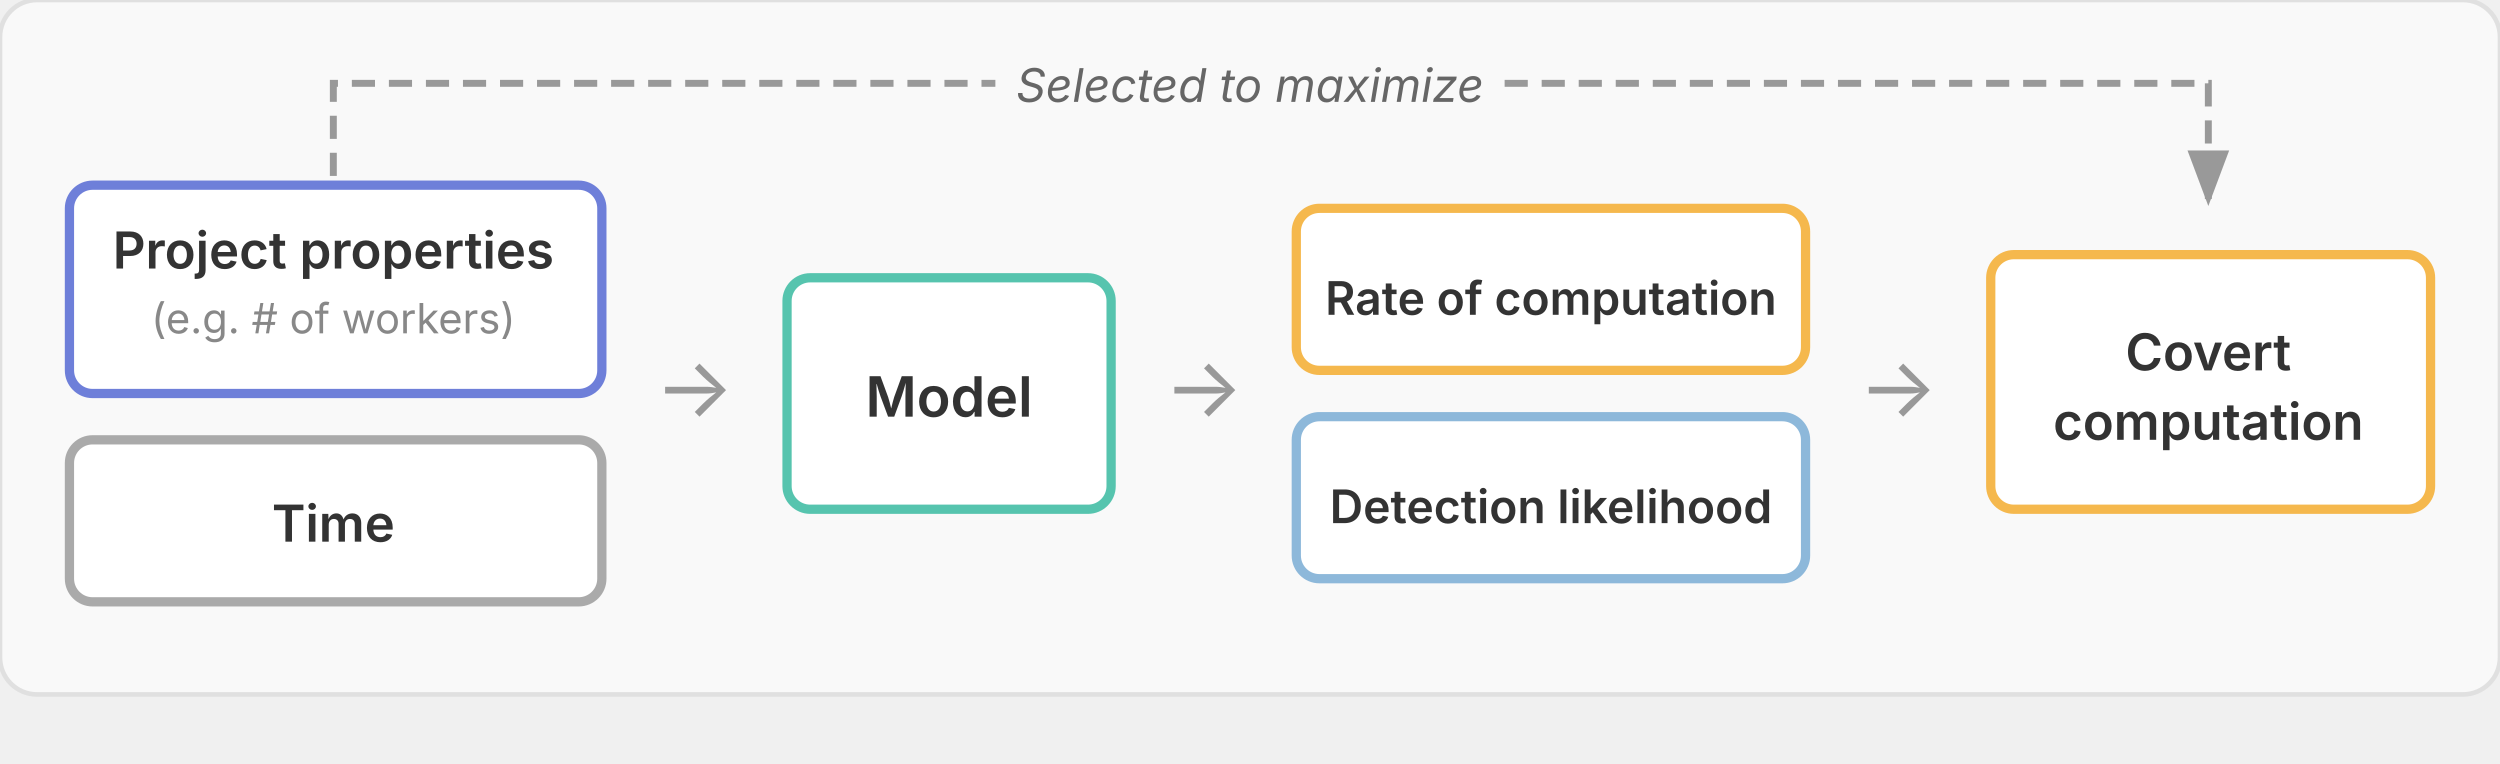
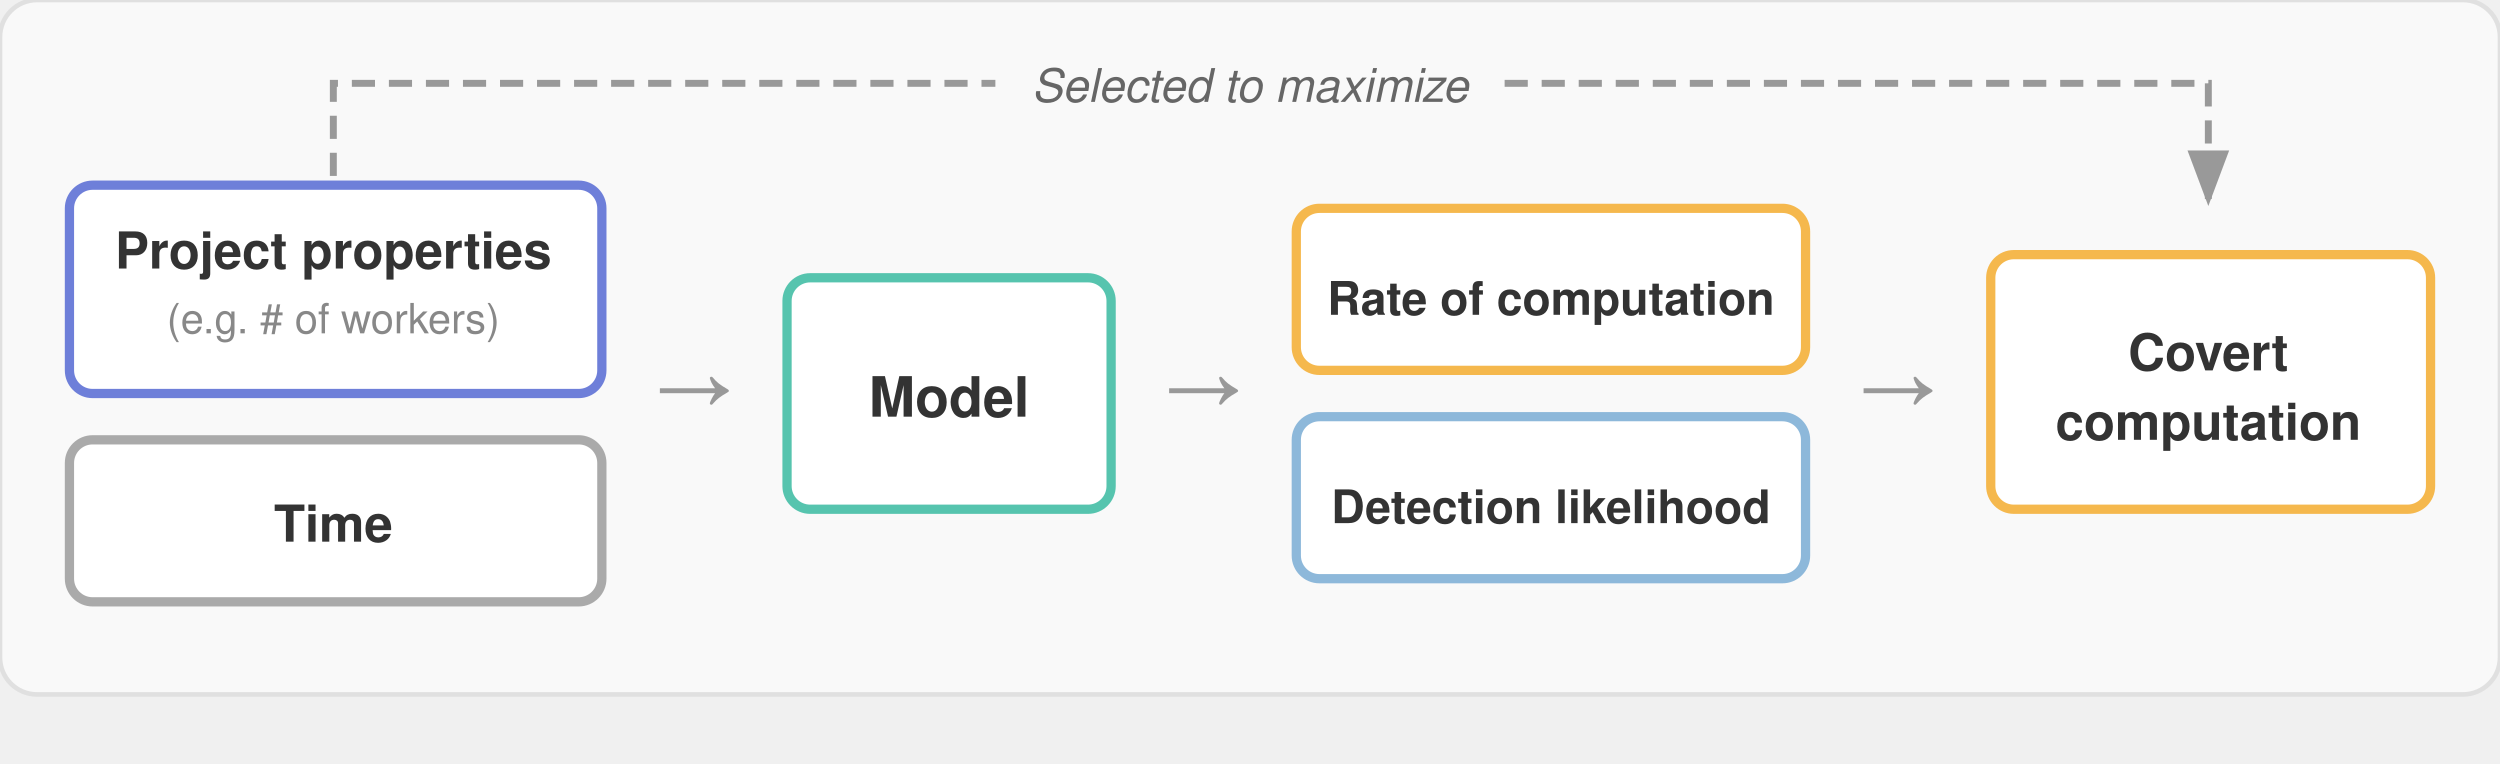
<svg xmlns="http://www.w3.org/2000/svg" viewBox="0 0 540 165" preserveAspectRatio="xMidYMin meet">
  <defs>
    <marker id="arrowhead" markerWidth="8" markerHeight="6" refX="7" refY="3" orient="auto">
      <polygon points="0 0, 8 3, 0 6" fill="#999" />
    </marker>
  </defs>
  <rect x="0" y="0" width="540" height="150" rx="8" fill="#f9f9f9" stroke="#e0e0e0" stroke-width="1" />
-   <text x="270" y="22" text-anchor="middle" font-size="10" font-style="italic" fill="#666" font-family="system-ui, -apple-system, sans-serif">Selected to maximize</text>
+   <text x="270" y="22" text-anchor="middle" font-size="10" font-style="italic" fill="#666" font-family="-apple-system, BlinkMacSystemFont, 'Segoe UI', Helvetica, Arial, sans-serif">Selected to maximize</text>
  <path d="M 72 38 L 72 18 L 215 18" stroke="#999" stroke-width="1.5" fill="none" stroke-dasharray="5,3" />
  <path d="M 325 18 L 477 18 L 477 43" stroke="#999" stroke-width="1.5" fill="none" stroke-dasharray="5,3" marker-end="url(#arrowhead)" />
  <rect x="15" y="40" width="115" height="45" rx="5" fill="white" stroke="#6E7FD9" stroke-width="2" />
-   <text x="72" y="58" text-anchor="middle" font-size="11" font-weight="600" fill="#333" font-family="system-ui, -apple-system, sans-serif">Project properties</text>
-   <text x="72" y="72" text-anchor="middle" font-size="9" fill="#888" font-family="system-ui, -apple-system, sans-serif">(e.g. # of workers)</text>
+   <text x="72" y="58" text-anchor="middle" font-size="11" font-weight="600" fill="#333" font-family="-apple-system, BlinkMacSystemFont, 'Segoe UI', Helvetica, Arial, sans-serif">Project properties</text>
+   <text x="72" y="72" text-anchor="middle" font-size="9" fill="#888" font-family="-apple-system, BlinkMacSystemFont, 'Segoe UI', Helvetica, Arial, sans-serif">(e.g. # of workers)</text>
  <rect x="15" y="95" width="115" height="35" rx="5" fill="white" stroke="#aaa" stroke-width="2" />
-   <text x="72" y="117" text-anchor="middle" font-size="11" font-weight="600" fill="#333" font-family="system-ui, -apple-system, sans-serif">Time</text>
-   <text x="150" y="90" text-anchor="middle" font-size="18" fill="#999" font-family="system-ui, -apple-system, sans-serif">→</text>
+   <text x="72" y="117" text-anchor="middle" font-size="11" font-weight="600" fill="#333" font-family="-apple-system, BlinkMacSystemFont, 'Segoe UI', Helvetica, Arial, sans-serif">Time</text>
+   <text x="150" y="90" text-anchor="middle" font-size="18" fill="#999" font-family="-apple-system, BlinkMacSystemFont, 'Segoe UI', Helvetica, Arial, sans-serif">→</text>
  <rect x="170" y="60" width="70" height="50" rx="5" fill="white" stroke="#56C4AE" stroke-width="2" />
-   <text x="205" y="90" text-anchor="middle" font-size="12" font-weight="600" fill="#333" font-family="system-ui, -apple-system, sans-serif">Model</text>
-   <text x="260" y="90" text-anchor="middle" font-size="18" fill="#999" font-family="system-ui, -apple-system, sans-serif">→</text>
+   <text x="205" y="90" text-anchor="middle" font-size="12" font-weight="600" fill="#333" font-family="-apple-system, BlinkMacSystemFont, 'Segoe UI', Helvetica, Arial, sans-serif">Model</text>
+   <text x="260" y="90" text-anchor="middle" font-size="18" fill="#999" font-family="-apple-system, BlinkMacSystemFont, 'Segoe UI', Helvetica, Arial, sans-serif">→</text>
  <rect x="280" y="45" width="110" height="35" rx="5" fill="white" stroke="#F5B84D" stroke-width="2" />
-   <text x="335" y="68" text-anchor="middle" font-size="10" font-weight="600" fill="#333" font-family="system-ui, -apple-system, sans-serif">Rate of computation</text>
+   <text x="335" y="68" text-anchor="middle" font-size="10" font-weight="600" fill="#333" font-family="-apple-system, BlinkMacSystemFont, 'Segoe UI', Helvetica, Arial, sans-serif">Rate of computation</text>
  <rect x="280" y="90" width="110" height="35" rx="5" fill="white" stroke="#8DB8DA" stroke-width="2" />
-   <text x="335" y="113" text-anchor="middle" font-size="10" font-weight="600" fill="#333" font-family="system-ui, -apple-system, sans-serif">Detection likelihood</text>
-   <text x="410" y="90" text-anchor="middle" font-size="18" fill="#999" font-family="system-ui, -apple-system, sans-serif">→</text>
+   <text x="335" y="113" text-anchor="middle" font-size="10" font-weight="600" fill="#333" font-family="-apple-system, BlinkMacSystemFont, 'Segoe UI', Helvetica, Arial, sans-serif">Detection likelihood</text>
+   <text x="410" y="90" text-anchor="middle" font-size="18" fill="#999" font-family="-apple-system, BlinkMacSystemFont, 'Segoe UI', Helvetica, Arial, sans-serif">→</text>
  <rect x="430" y="55" width="95" height="55" rx="5" fill="white" stroke="#F5B84D" stroke-width="2" />
-   <text x="477" y="80" text-anchor="middle" font-size="11" font-weight="600" fill="#333" font-family="system-ui, -apple-system, sans-serif">Covert</text>
-   <text x="477" y="95" text-anchor="middle" font-size="11" font-weight="600" fill="#333" font-family="system-ui, -apple-system, sans-serif">computation</text>
+   <text x="477" y="80" text-anchor="middle" font-size="11" font-weight="600" fill="#333" font-family="-apple-system, BlinkMacSystemFont, 'Segoe UI', Helvetica, Arial, sans-serif">Covert</text>
+   <text x="477" y="95" text-anchor="middle" font-size="11" font-weight="600" fill="#333" font-family="-apple-system, BlinkMacSystemFont, 'Segoe UI', Helvetica, Arial, sans-serif">computation</text>
</svg>
